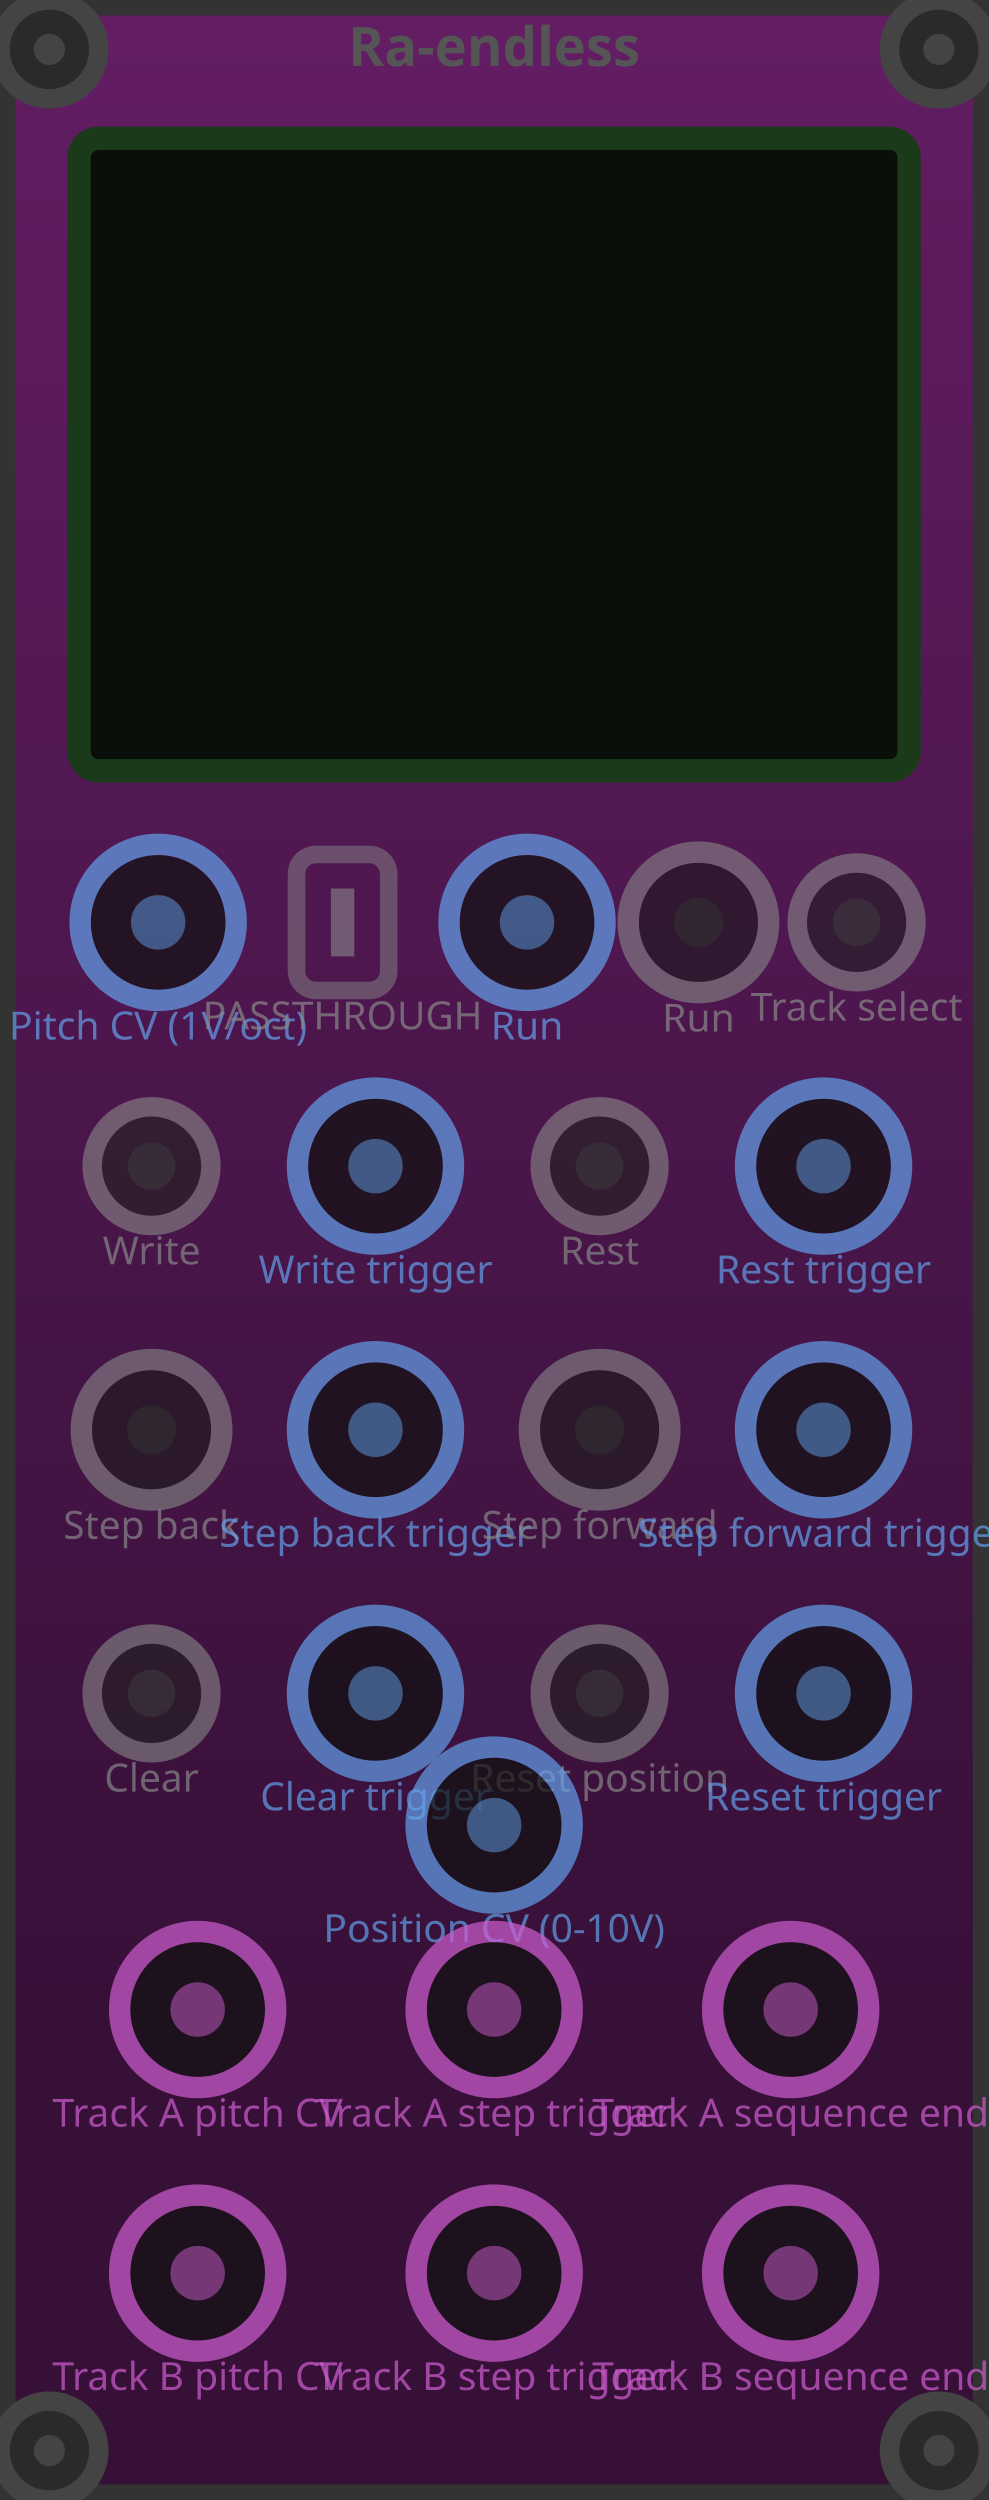
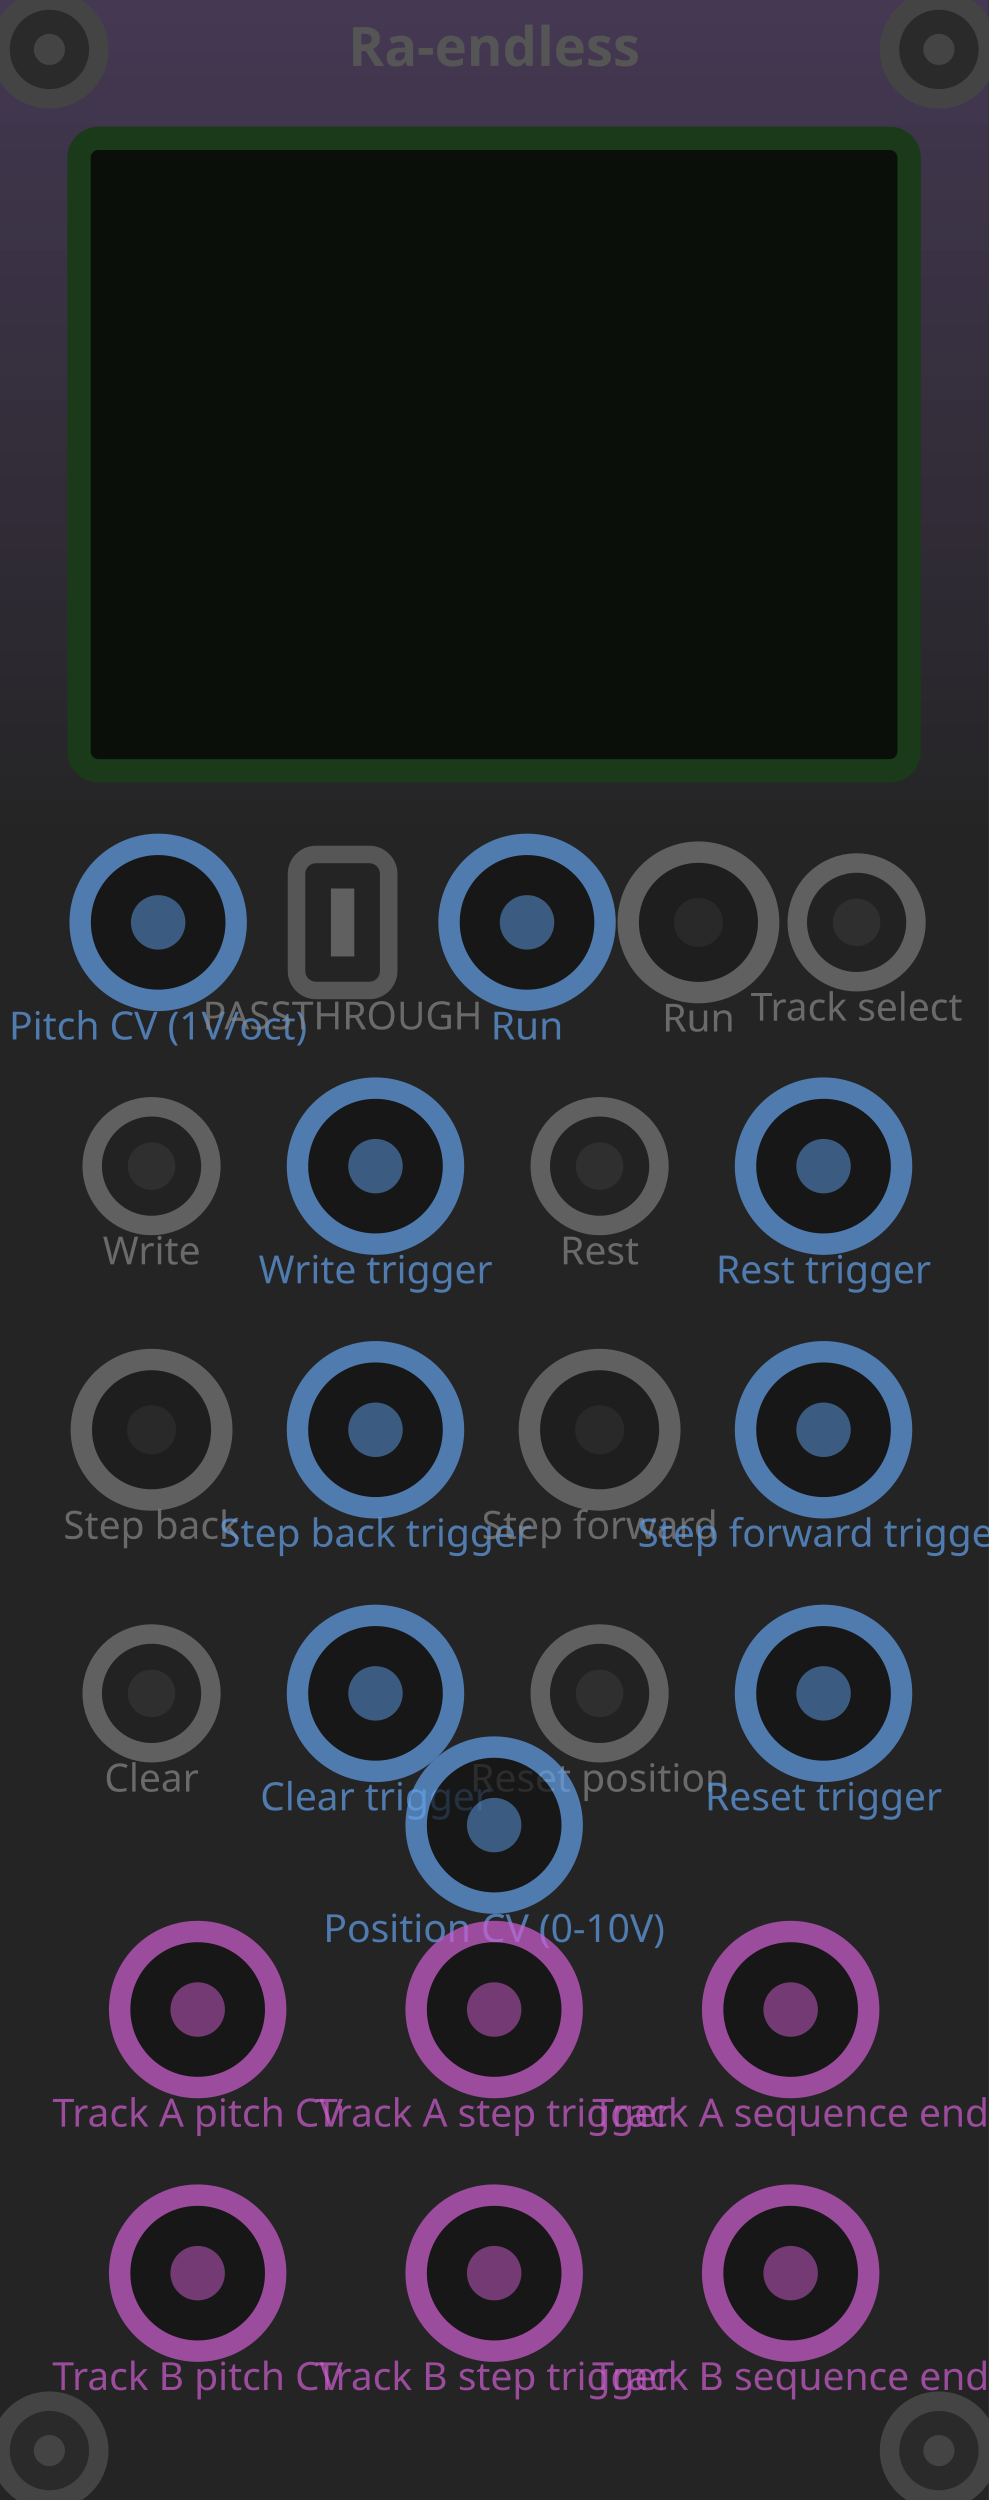
<svg xmlns="http://www.w3.org/2000/svg" viewBox="0 0 50.80 128.5" width="50.80mm" height="128.5mm">
-   <defs>
-     <linearGradient id="bg" x1="0" y1="0" x2="0" y2="1">
-       <stop offset="0%" stop-color="#631D64" />
-       <stop offset="80%" stop-color="#371038" />
-       <stop offset="100%" stop-color="#371038" />
-     </linearGradient>
-   </defs>
-   <rect width="50.80" height="128.5" fill="url(#bg)" />
  <rect x="0.3" y="0.3" width="50.20" height="127.9" fill="none" stroke="#333" stroke-width="1" />
+   <rect x="0" y="0.000" width="50.80" height="1.295" fill="#443852" />
+   <rect x="0" y="1.285" width="50.80" height="1.295" fill="#433751" />
+   <rect x="0" y="2.570" width="50.80" height="1.295" fill="#42374f" />
+   <rect x="0" y="3.855" width="50.80" height="1.295" fill="#41364e" />
+   <rect x="0" y="5.140" width="50.80" height="1.295" fill="#40364d" />
+   <rect x="0" y="6.425" width="50.80" height="1.295" fill="#3f354b" />
+   <rect x="0" y="7.710" width="50.80" height="1.295" fill="#3e344a" />
+   <rect x="0" y="8.995" width="50.80" height="1.295" fill="#3d3448" />
+   <rect x="0" y="10.280" width="50.80" height="1.295" fill="#3c3347" />
+   <rect x="0" y="11.565" width="50.80" height="1.295" fill="#3b3346" />
+   <rect x="0" y="12.850" width="50.80" height="1.295" fill="#3a3244" />
+   <rect x="0" y="14.135" width="50.80" height="1.295" fill="#393143" />
+   <rect x="0" y="15.420" width="50.80" height="1.295" fill="#383142" />
+   <rect x="0" y="16.705" width="50.80" height="1.295" fill="#373040" />
+   <rect x="0" y="17.990" width="50.80" height="1.295" fill="#36303f" />
+   <rect x="0" y="19.275" width="50.80" height="1.295" fill="#352f3e" />
+   <rect x="0" y="20.560" width="50.80" height="1.295" fill="#342e3c" />
+   <rect x="0" y="21.845" width="50.80" height="1.295" fill="#342e3b" />
+   <rect x="0" y="23.130" width="50.80" height="1.295" fill="#332d39" />
+   <rect x="0" y="24.415" width="50.80" height="1.295" fill="#322c38" />
+   <rect x="0" y="25.700" width="50.80" height="1.295" fill="#312c37" />
+   <rect x="0" y="26.985" width="50.80" height="1.295" fill="#302b35" />
+   <rect x="0" y="28.270" width="50.80" height="1.295" fill="#2f2b34" />
+   <rect x="0" y="29.555" width="50.80" height="1.295" fill="#2e2a33" />
+   <rect x="0" y="30.840" width="50.80" height="1.295" fill="#2d2931" />
+   <rect x="0" y="32.125" width="50.80" height="1.295" fill="#2c2930" />
+   <rect x="0" y="33.410" width="50.80" height="1.295" fill="#2b282f" />
+   <rect x="0" y="34.695" width="50.80" height="1.295" fill="#2a282d" />
+   <rect x="0" y="35.980" width="50.80" height="1.295" fill="#29272c" />
+   <rect x="0" y="37.265" width="50.80" height="1.295" fill="#28262a" />
+   <rect x="0" y="38.550" width="50.80" height="1.295" fill="#272629" />
+   <rect x="0" y="39.835" width="50.80" height="1.295" fill="#262528" />
+   <rect x="0" y="41.120" width="50.80" height="1.295" fill="#252526" />
+   <rect x="0" y="42.405" width="50.80" height="1.295" fill="#242425" />
+   <rect x="0" y="43.690" width="50.80" height="1.295" fill="#242425" />
+   <rect x="0" y="44.975" width="50.80" height="1.295" fill="#242425" />
+   <rect x="0" y="46.260" width="50.80" height="1.295" fill="#242425" />
+   <rect x="0" y="47.545" width="50.80" height="1.295" fill="#242425" />
+   <rect x="0" y="48.830" width="50.80" height="1.295" fill="#242425" />
+   <rect x="0" y="50.115" width="50.80" height="1.295" fill="#242425" />
+   <rect x="0" y="51.400" width="50.80" height="1.295" fill="#242425" />
+   <rect x="0" y="52.685" width="50.80" height="1.295" fill="#242425" />
+   <rect x="0" y="53.970" width="50.80" height="1.295" fill="#242425" />
+   <rect x="0" y="55.255" width="50.80" height="1.295" fill="#242425" />
+   <rect x="0" y="56.540" width="50.80" height="1.295" fill="#242425" />
+   <rect x="0" y="57.825" width="50.80" height="1.295" fill="#242425" />
+   <rect x="0" y="59.110" width="50.80" height="1.295" fill="#242425" />
+   <rect x="0" y="60.395" width="50.80" height="1.295" fill="#242425" />
+   <rect x="0" y="61.680" width="50.80" height="1.295" fill="#242425" />
+   <rect x="0" y="62.965" width="50.80" height="1.295" fill="#242425" />
+   <rect x="0" y="64.250" width="50.80" height="1.295" fill="#242425" />
+   <rect x="0" y="65.535" width="50.80" height="1.295" fill="#242425" />
+   <rect x="0" y="66.820" width="50.80" height="1.295" fill="#242425" />
+   <rect x="0" y="68.105" width="50.80" height="1.295" fill="#242425" />
+   <rect x="0" y="69.390" width="50.80" height="1.295" fill="#242425" />
+   <rect x="0" y="70.675" width="50.80" height="1.295" fill="#242425" />
+   <rect x="0" y="71.960" width="50.80" height="1.295" fill="#242425" />
+   <rect x="0" y="73.245" width="50.80" height="1.295" fill="#242425" />
+   <rect x="0" y="74.530" width="50.80" height="1.295" fill="#242425" />
+   <rect x="0" y="75.815" width="50.80" height="1.295" fill="#242425" />
+   <rect x="0" y="77.100" width="50.80" height="1.295" fill="#242425" />
+   <rect x="0" y="78.385" width="50.80" height="1.295" fill="#242425" />
+   <rect x="0" y="79.670" width="50.80" height="1.295" fill="#242425" />
+   <rect x="0" y="80.955" width="50.80" height="1.295" fill="#242425" />
+   <rect x="0" y="82.240" width="50.80" height="1.295" fill="#242425" />
+   <rect x="0" y="83.525" width="50.80" height="1.295" fill="#242425" />
+   <rect x="0" y="84.810" width="50.80" height="1.295" fill="#242425" />
+   <rect x="0" y="86.095" width="50.80" height="1.295" fill="#242425" />
+   <rect x="0" y="87.380" width="50.80" height="1.295" fill="#242425" />
+   <rect x="0" y="88.665" width="50.80" height="1.295" fill="#242425" />
+   <rect x="0" y="89.950" width="50.80" height="1.295" fill="#242425" />
+   <rect x="0" y="91.235" width="50.80" height="1.295" fill="#242425" />
+   <rect x="0" y="92.520" width="50.80" height="1.295" fill="#242425" />
+   <rect x="0" y="93.805" width="50.80" height="1.295" fill="#242425" />
+   <rect x="0" y="95.090" width="50.80" height="1.295" fill="#242425" />
+   <rect x="0" y="96.375" width="50.80" height="1.295" fill="#242425" />
+   <rect x="0" y="97.660" width="50.80" height="1.295" fill="#242425" />
+   <rect x="0" y="98.945" width="50.80" height="1.295" fill="#242425" />
+   <rect x="0" y="100.230" width="50.80" height="1.295" fill="#242425" />
+   <rect x="0" y="101.515" width="50.80" height="1.295" fill="#242425" />
+   <rect x="0" y="102.800" width="50.80" height="1.295" fill="#242425" />
+   <rect x="0" y="104.085" width="50.80" height="1.295" fill="#242425" />
+   <rect x="0" y="105.370" width="50.80" height="1.295" fill="#242425" />
+   <rect x="0" y="106.655" width="50.80" height="1.295" fill="#242425" />
+   <rect x="0" y="107.940" width="50.80" height="1.295" fill="#242425" />
+   <rect x="0" y="109.225" width="50.80" height="1.295" fill="#242425" />
+   <rect x="0" y="110.510" width="50.80" height="1.295" fill="#242425" />
+   <rect x="0" y="111.795" width="50.80" height="1.295" fill="#242425" />
+   <rect x="0" y="113.080" width="50.80" height="1.295" fill="#242425" />
+   <rect x="0" y="114.365" width="50.80" height="1.295" fill="#242425" />
+   <rect x="0" y="115.650" width="50.80" height="1.295" fill="#242425" />
+   <rect x="0" y="116.935" width="50.80" height="1.295" fill="#242425" />
+   <rect x="0" y="118.220" width="50.80" height="1.295" fill="#242425" />
+   <rect x="0" y="119.505" width="50.80" height="1.295" fill="#242425" />
+   <rect x="0" y="120.790" width="50.80" height="1.295" fill="#242425" />
+   <rect x="0" y="122.075" width="50.80" height="1.295" fill="#242425" />
+   <rect x="0" y="123.360" width="50.80" height="1.295" fill="#242425" />
+   <rect x="0" y="124.645" width="50.80" height="1.295" fill="#242425" />
+   <rect x="0" y="125.930" width="50.80" height="1.295" fill="#242425" />
+   <rect x="0" y="127.215" width="50.80" height="1.295" fill="#242425" />
  <circle cx="2.54" cy="2.54" r="2.54" fill="#2a2a2a" stroke="#444" stroke-width="1" />
  <circle cx="2.54" cy="2.54" r="0.8" fill="#444" />
  <circle cx="2.54" cy="125.96" r="2.54" fill="#2a2a2a" stroke="#444" stroke-width="1" />
  <circle cx="2.54" cy="125.96" r="0.8" fill="#444" />
  <circle cx="48.26" cy="2.54" r="2.54" fill="#2a2a2a" stroke="#444" stroke-width="1" />
  <circle cx="48.26" cy="2.54" r="0.8" fill="#444" />
  <circle cx="48.26" cy="125.96" r="2.54" fill="#2a2a2a" stroke="#444" stroke-width="1" />
  <circle cx="48.26" cy="125.96" r="0.8" fill="#444" />
  <text x="25.40" y="3.39" fill="#555" font-family="sans-serif" font-size="2.8" text-anchor="middle" font-weight="bold">Ra-endless</text>
  <rect x="4.06" y="7.11" width="42.67" height="32.51" rx="1" fill="#0a0f0a" stroke="#1a3a1a" stroke-width="1.2" />
  <circle cx="8.13" cy="47.41" r="4.01" fill="#111" stroke="#62a0ea" stroke-width="1.1" opacity="0.7" />
  <circle cx="8.13" cy="47.41" r="1.40" fill="#62a0ea" opacity="0.5" />
  <text x="8.13" y="53.43" fill="#62a0ea" font-family="sans-serif" font-size="2.0" text-anchor="middle" opacity="0.7">Pitch CV (1V/oct)</text>
  <rect x="15.24" y="43.92" width="4.74" height="6.99" rx="1" fill="none" stroke="#888" stroke-width="0.9" opacity="0.5" />
  <line x1="17.61" y1="49.16" x2="17.61" y2="45.67" stroke="#888" stroke-width="1.2" opacity="0.6" />
  <text x="17.61" y="52.91" fill="#888" font-family="sans-serif" font-size="2.0" text-anchor="middle" opacity="0.7">PASSTHROUGH</text>
  <circle cx="27.09" cy="47.41" r="4.01" fill="#111" stroke="#62a0ea" stroke-width="1.1" opacity="0.7" />
  <circle cx="27.09" cy="47.41" r="1.40" fill="#62a0ea" opacity="0.5" />
  <text x="27.09" y="53.43" fill="#62a0ea" font-family="sans-serif" font-size="2.0" text-anchor="middle" opacity="0.7">Run</text>
  <circle cx="35.90" cy="47.41" r="3.61" fill="#1a1a1a" stroke="#888" stroke-width="1.1" opacity="0.6" />
  <circle cx="35.90" cy="47.41" r="1.26" fill="#333" opacity="0.5" />
  <text x="35.90" y="53.02" fill="#888" font-family="sans-serif" font-size="2.0" text-anchor="middle" opacity="0.7">Run</text>
  <circle cx="44.03" cy="47.41" r="3.05" fill="#222" stroke="#888" stroke-width="1" opacity="0.6" />
  <circle cx="44.03" cy="47.41" r="1.22" fill="#444" opacity="0.4" />
  <text x="44.03" y="52.46" fill="#888" font-family="sans-serif" font-size="2.0" text-anchor="middle" opacity="0.7">Track select</text>
  <circle cx="7.79" cy="59.94" r="3.05" fill="#222" stroke="#888" stroke-width="1" opacity="0.6" />
  <circle cx="7.79" cy="59.94" r="1.22" fill="#444" opacity="0.4" />
  <text x="7.79" y="64.99" fill="#888" font-family="sans-serif" font-size="2.0" text-anchor="middle" opacity="0.7">Write</text>
  <circle cx="19.30" cy="59.94" r="4.01" fill="#111" stroke="#62a0ea" stroke-width="1.1" opacity="0.7" />
  <circle cx="19.30" cy="59.94" r="1.40" fill="#62a0ea" opacity="0.5" />
  <text x="19.30" y="65.96" fill="#62a0ea" font-family="sans-serif" font-size="2.0" text-anchor="middle" opacity="0.7">Write trigger</text>
  <circle cx="30.82" cy="59.94" r="3.05" fill="#222" stroke="#888" stroke-width="1" opacity="0.6" />
  <circle cx="30.82" cy="59.94" r="1.22" fill="#444" opacity="0.4" />
  <text x="30.82" y="64.99" fill="#888" font-family="sans-serif" font-size="2.0" text-anchor="middle" opacity="0.7">Rest</text>
  <circle cx="42.33" cy="59.94" r="4.01" fill="#111" stroke="#62a0ea" stroke-width="1.1" opacity="0.7" />
  <circle cx="42.33" cy="59.94" r="1.40" fill="#62a0ea" opacity="0.5" />
  <text x="42.33" y="65.96" fill="#62a0ea" font-family="sans-serif" font-size="2.0" text-anchor="middle" opacity="0.7">Rest trigger</text>
  <circle cx="7.79" cy="73.49" r="3.61" fill="#1a1a1a" stroke="#888" stroke-width="1.1" opacity="0.6" />
  <circle cx="7.79" cy="73.49" r="1.26" fill="#333" opacity="0.5" />
  <text x="7.79" y="79.10" fill="#888" font-family="sans-serif" font-size="2.0" text-anchor="middle" opacity="0.7">Step back</text>
  <circle cx="19.30" cy="73.49" r="4.01" fill="#111" stroke="#62a0ea" stroke-width="1.1" opacity="0.7" />
  <circle cx="19.30" cy="73.49" r="1.40" fill="#62a0ea" opacity="0.5" />
  <text x="19.30" y="79.50" fill="#62a0ea" font-family="sans-serif" font-size="2.0" text-anchor="middle" opacity="0.7">Step back trigger</text>
  <circle cx="30.82" cy="73.49" r="3.61" fill="#1a1a1a" stroke="#888" stroke-width="1.1" opacity="0.6" />
  <circle cx="30.82" cy="73.49" r="1.26" fill="#333" opacity="0.5" />
  <text x="30.82" y="79.10" fill="#888" font-family="sans-serif" font-size="2.0" text-anchor="middle" opacity="0.7">Step forward</text>
  <circle cx="42.33" cy="73.49" r="4.01" fill="#111" stroke="#62a0ea" stroke-width="1.1" opacity="0.7" />
  <circle cx="42.33" cy="73.49" r="1.40" fill="#62a0ea" opacity="0.5" />
  <text x="42.33" y="79.50" fill="#62a0ea" font-family="sans-serif" font-size="2.0" text-anchor="middle" opacity="0.7">Step forward trigger</text>
  <circle cx="7.79" cy="87.04" r="3.05" fill="#222" stroke="#888" stroke-width="1" opacity="0.6" />
  <circle cx="7.79" cy="87.04" r="1.22" fill="#444" opacity="0.4" />
  <text x="7.79" y="92.09" fill="#888" font-family="sans-serif" font-size="2.0" text-anchor="middle" opacity="0.7">Clear</text>
  <circle cx="19.30" cy="87.04" r="4.01" fill="#111" stroke="#62a0ea" stroke-width="1.1" opacity="0.7" />
  <circle cx="19.30" cy="87.04" r="1.40" fill="#62a0ea" opacity="0.5" />
  <text x="19.30" y="93.05" fill="#62a0ea" font-family="sans-serif" font-size="2.0" text-anchor="middle" opacity="0.7">Clear trigger</text>
  <circle cx="30.82" cy="87.04" r="3.05" fill="#222" stroke="#888" stroke-width="1" opacity="0.6" />
  <circle cx="30.82" cy="87.04" r="1.22" fill="#444" opacity="0.4" />
  <text x="30.82" y="92.09" fill="#888" font-family="sans-serif" font-size="2.0" text-anchor="middle" opacity="0.7">Reset position</text>
  <circle cx="42.33" cy="87.04" r="4.01" fill="#111" stroke="#62a0ea" stroke-width="1.1" opacity="0.7" />
  <circle cx="42.33" cy="87.04" r="1.40" fill="#62a0ea" opacity="0.5" />
  <text x="42.33" y="93.05" fill="#62a0ea" font-family="sans-serif" font-size="2.0" text-anchor="middle" opacity="0.7">Reset trigger</text>
  <circle cx="25.40" cy="93.81" r="4.01" fill="#111" stroke="#62a0ea" stroke-width="1.1" opacity="0.7" />
  <circle cx="25.40" cy="93.81" r="1.40" fill="#62a0ea" opacity="0.5" />
  <text x="25.40" y="99.82" fill="#62a0ea" font-family="sans-serif" font-size="2.0" text-anchor="middle" opacity="0.7">Position CV (0-10V)</text>
  <circle cx="10.16" cy="103.29" r="4.01" fill="#111" stroke="#CF5DD0" stroke-width="1.1" opacity="0.7" />
  <circle cx="10.16" cy="103.29" r="1.40" fill="#CF5DD0" opacity="0.5" />
  <text x="10.16" y="109.31" fill="#CF5DD0" font-family="sans-serif" font-size="2.0" text-anchor="middle" opacity="0.7">Track A pitch CV</text>
  <circle cx="25.40" cy="103.29" r="4.01" fill="#111" stroke="#CF5DD0" stroke-width="1.1" opacity="0.7" />
  <circle cx="25.40" cy="103.29" r="1.40" fill="#CF5DD0" opacity="0.5" />
  <text x="25.40" y="109.31" fill="#CF5DD0" font-family="sans-serif" font-size="2.0" text-anchor="middle" opacity="0.7">Track A step trigger</text>
  <circle cx="40.64" cy="103.29" r="4.01" fill="#111" stroke="#CF5DD0" stroke-width="1.1" opacity="0.7" />
  <circle cx="40.64" cy="103.29" r="1.40" fill="#CF5DD0" opacity="0.5" />
  <text x="40.64" y="109.31" fill="#CF5DD0" font-family="sans-serif" font-size="2.0" text-anchor="middle" opacity="0.7">Track A sequence end</text>
  <circle cx="10.16" cy="116.84" r="4.01" fill="#111" stroke="#CF5DD0" stroke-width="1.1" opacity="0.7" />
  <circle cx="10.16" cy="116.84" r="1.40" fill="#CF5DD0" opacity="0.5" />
  <text x="10.16" y="122.85" fill="#CF5DD0" font-family="sans-serif" font-size="2.0" text-anchor="middle" opacity="0.7">Track B pitch CV</text>
  <circle cx="25.40" cy="116.84" r="4.01" fill="#111" stroke="#CF5DD0" stroke-width="1.1" opacity="0.7" />
  <circle cx="25.40" cy="116.84" r="1.40" fill="#CF5DD0" opacity="0.5" />
  <text x="25.40" y="122.85" fill="#CF5DD0" font-family="sans-serif" font-size="2.0" text-anchor="middle" opacity="0.7">Track B step trigger</text>
  <circle cx="40.64" cy="116.84" r="4.01" fill="#111" stroke="#CF5DD0" stroke-width="1.1" opacity="0.7" />
  <circle cx="40.64" cy="116.84" r="1.40" fill="#CF5DD0" opacity="0.5" />
  <text x="40.64" y="122.85" fill="#CF5DD0" font-family="sans-serif" font-size="2.0" text-anchor="middle" opacity="0.7">Track B sequence end</text>
</svg>
